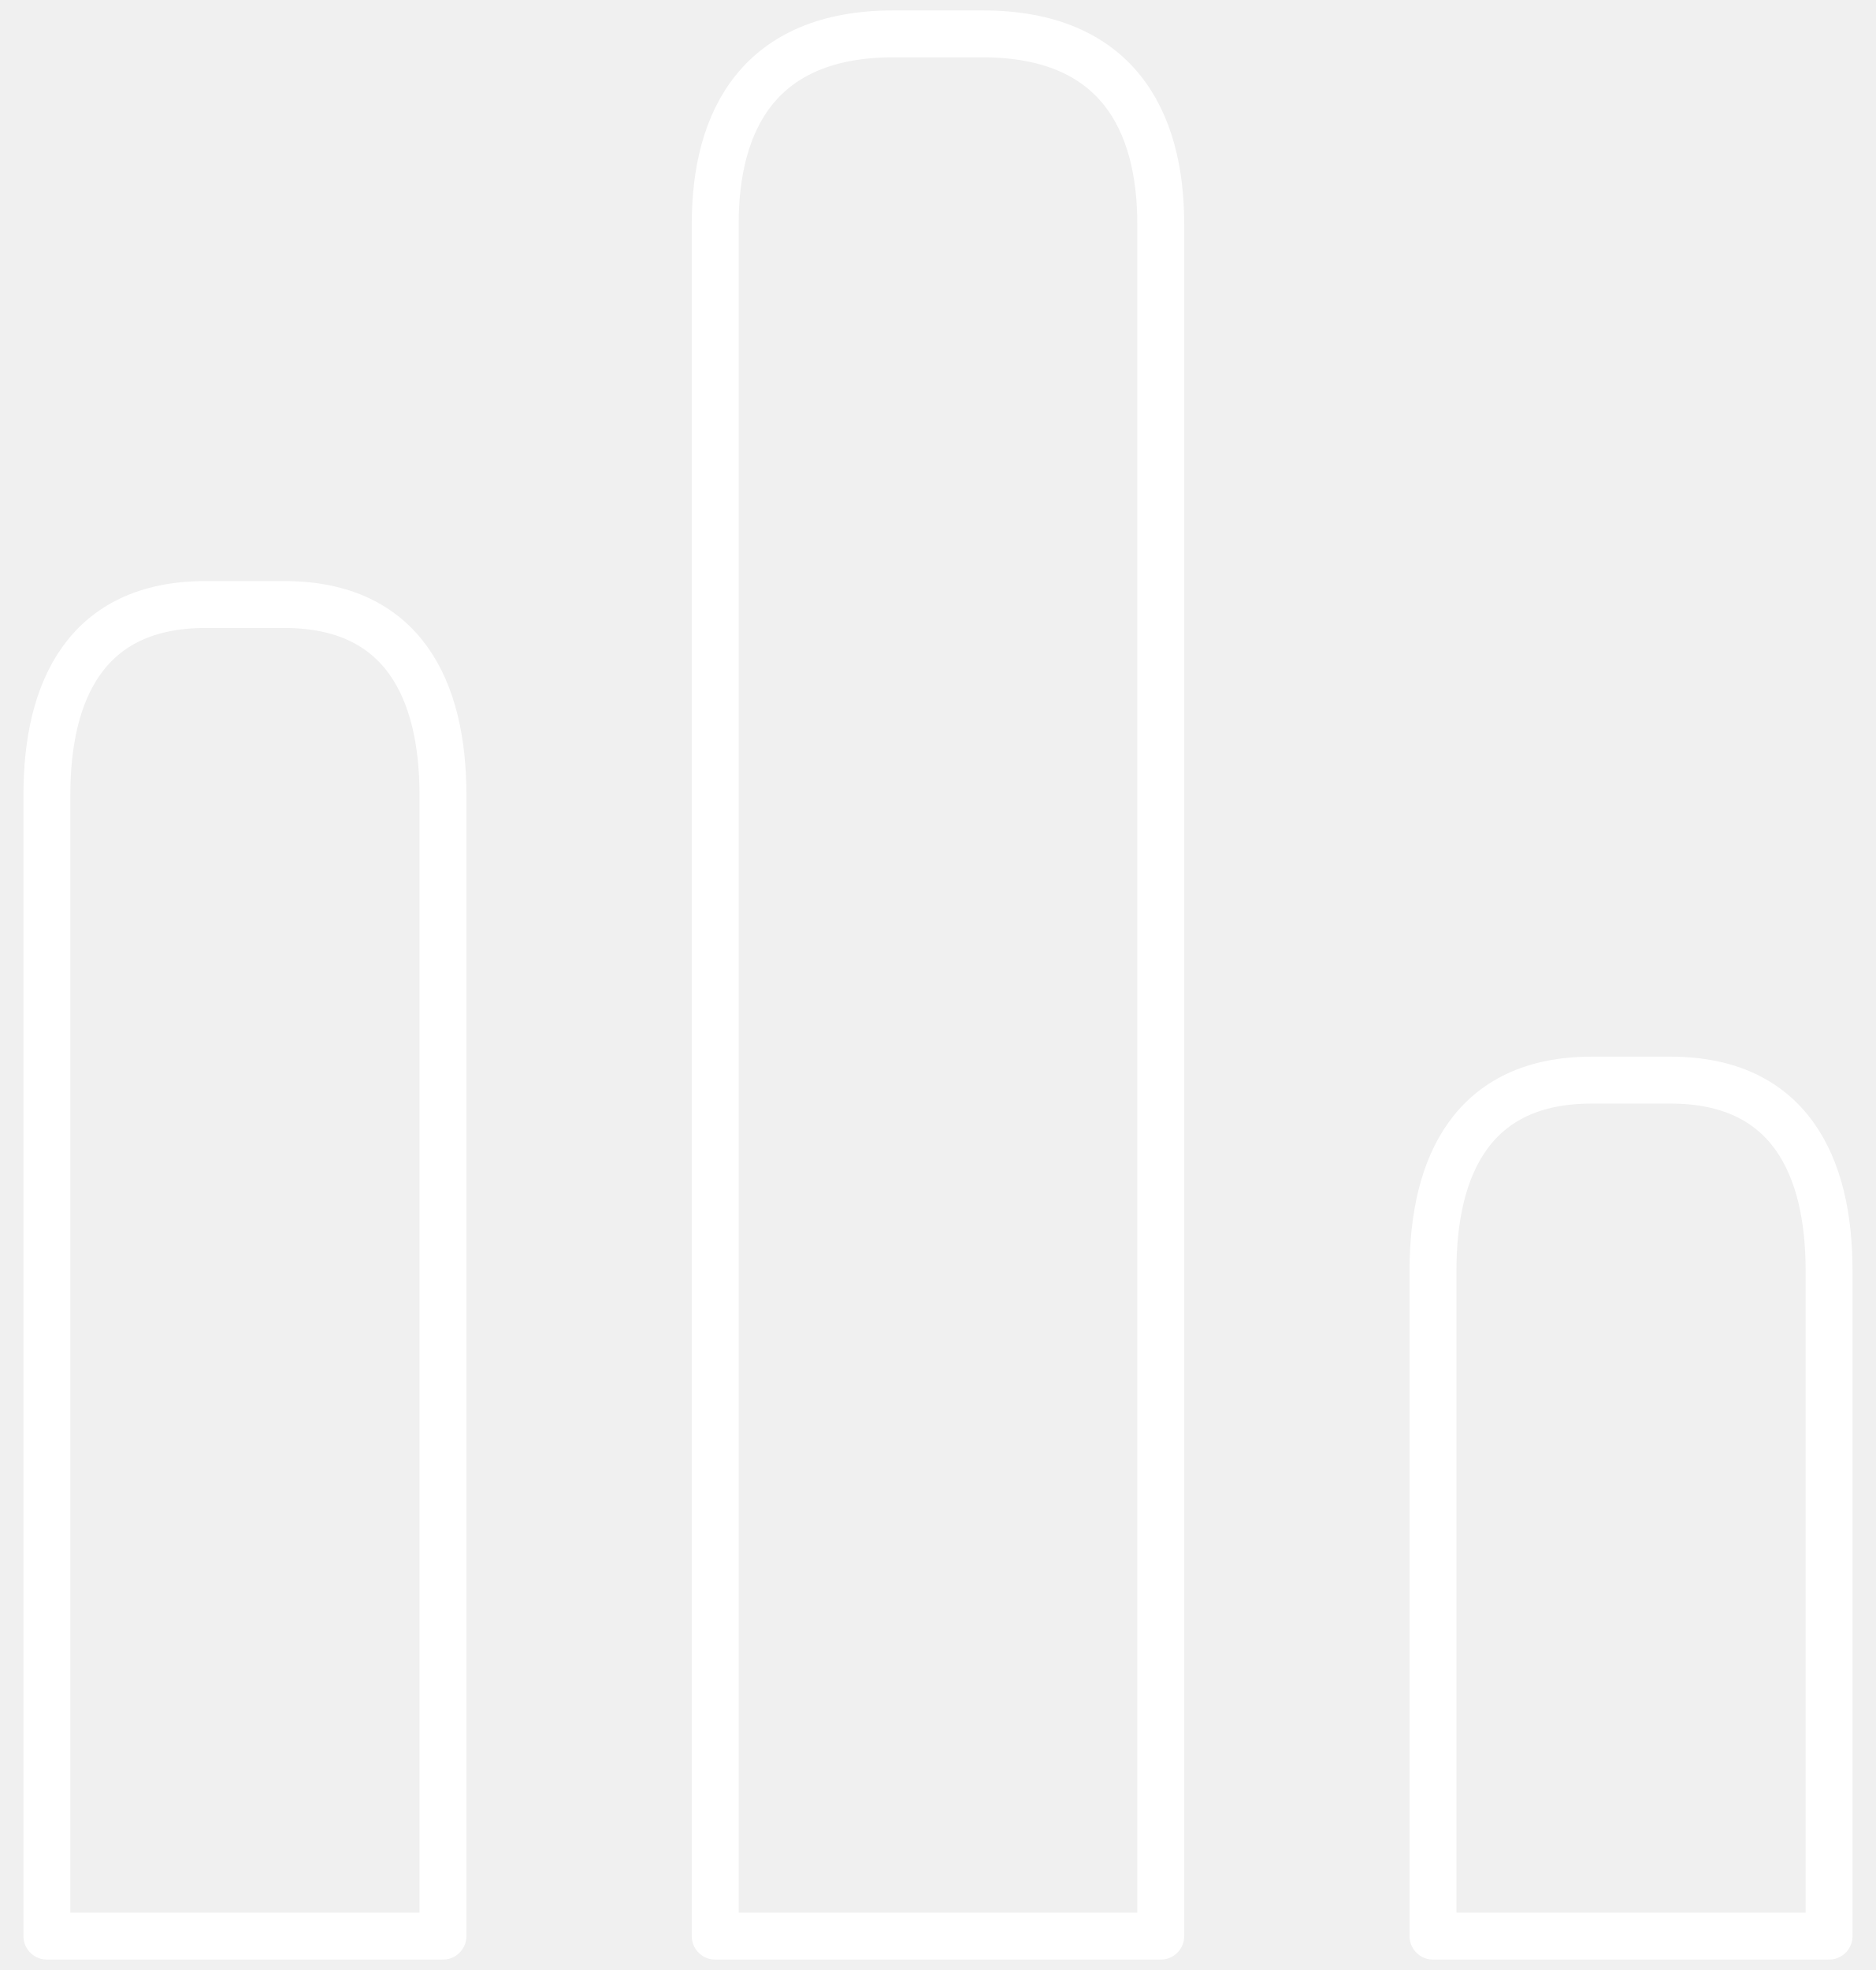
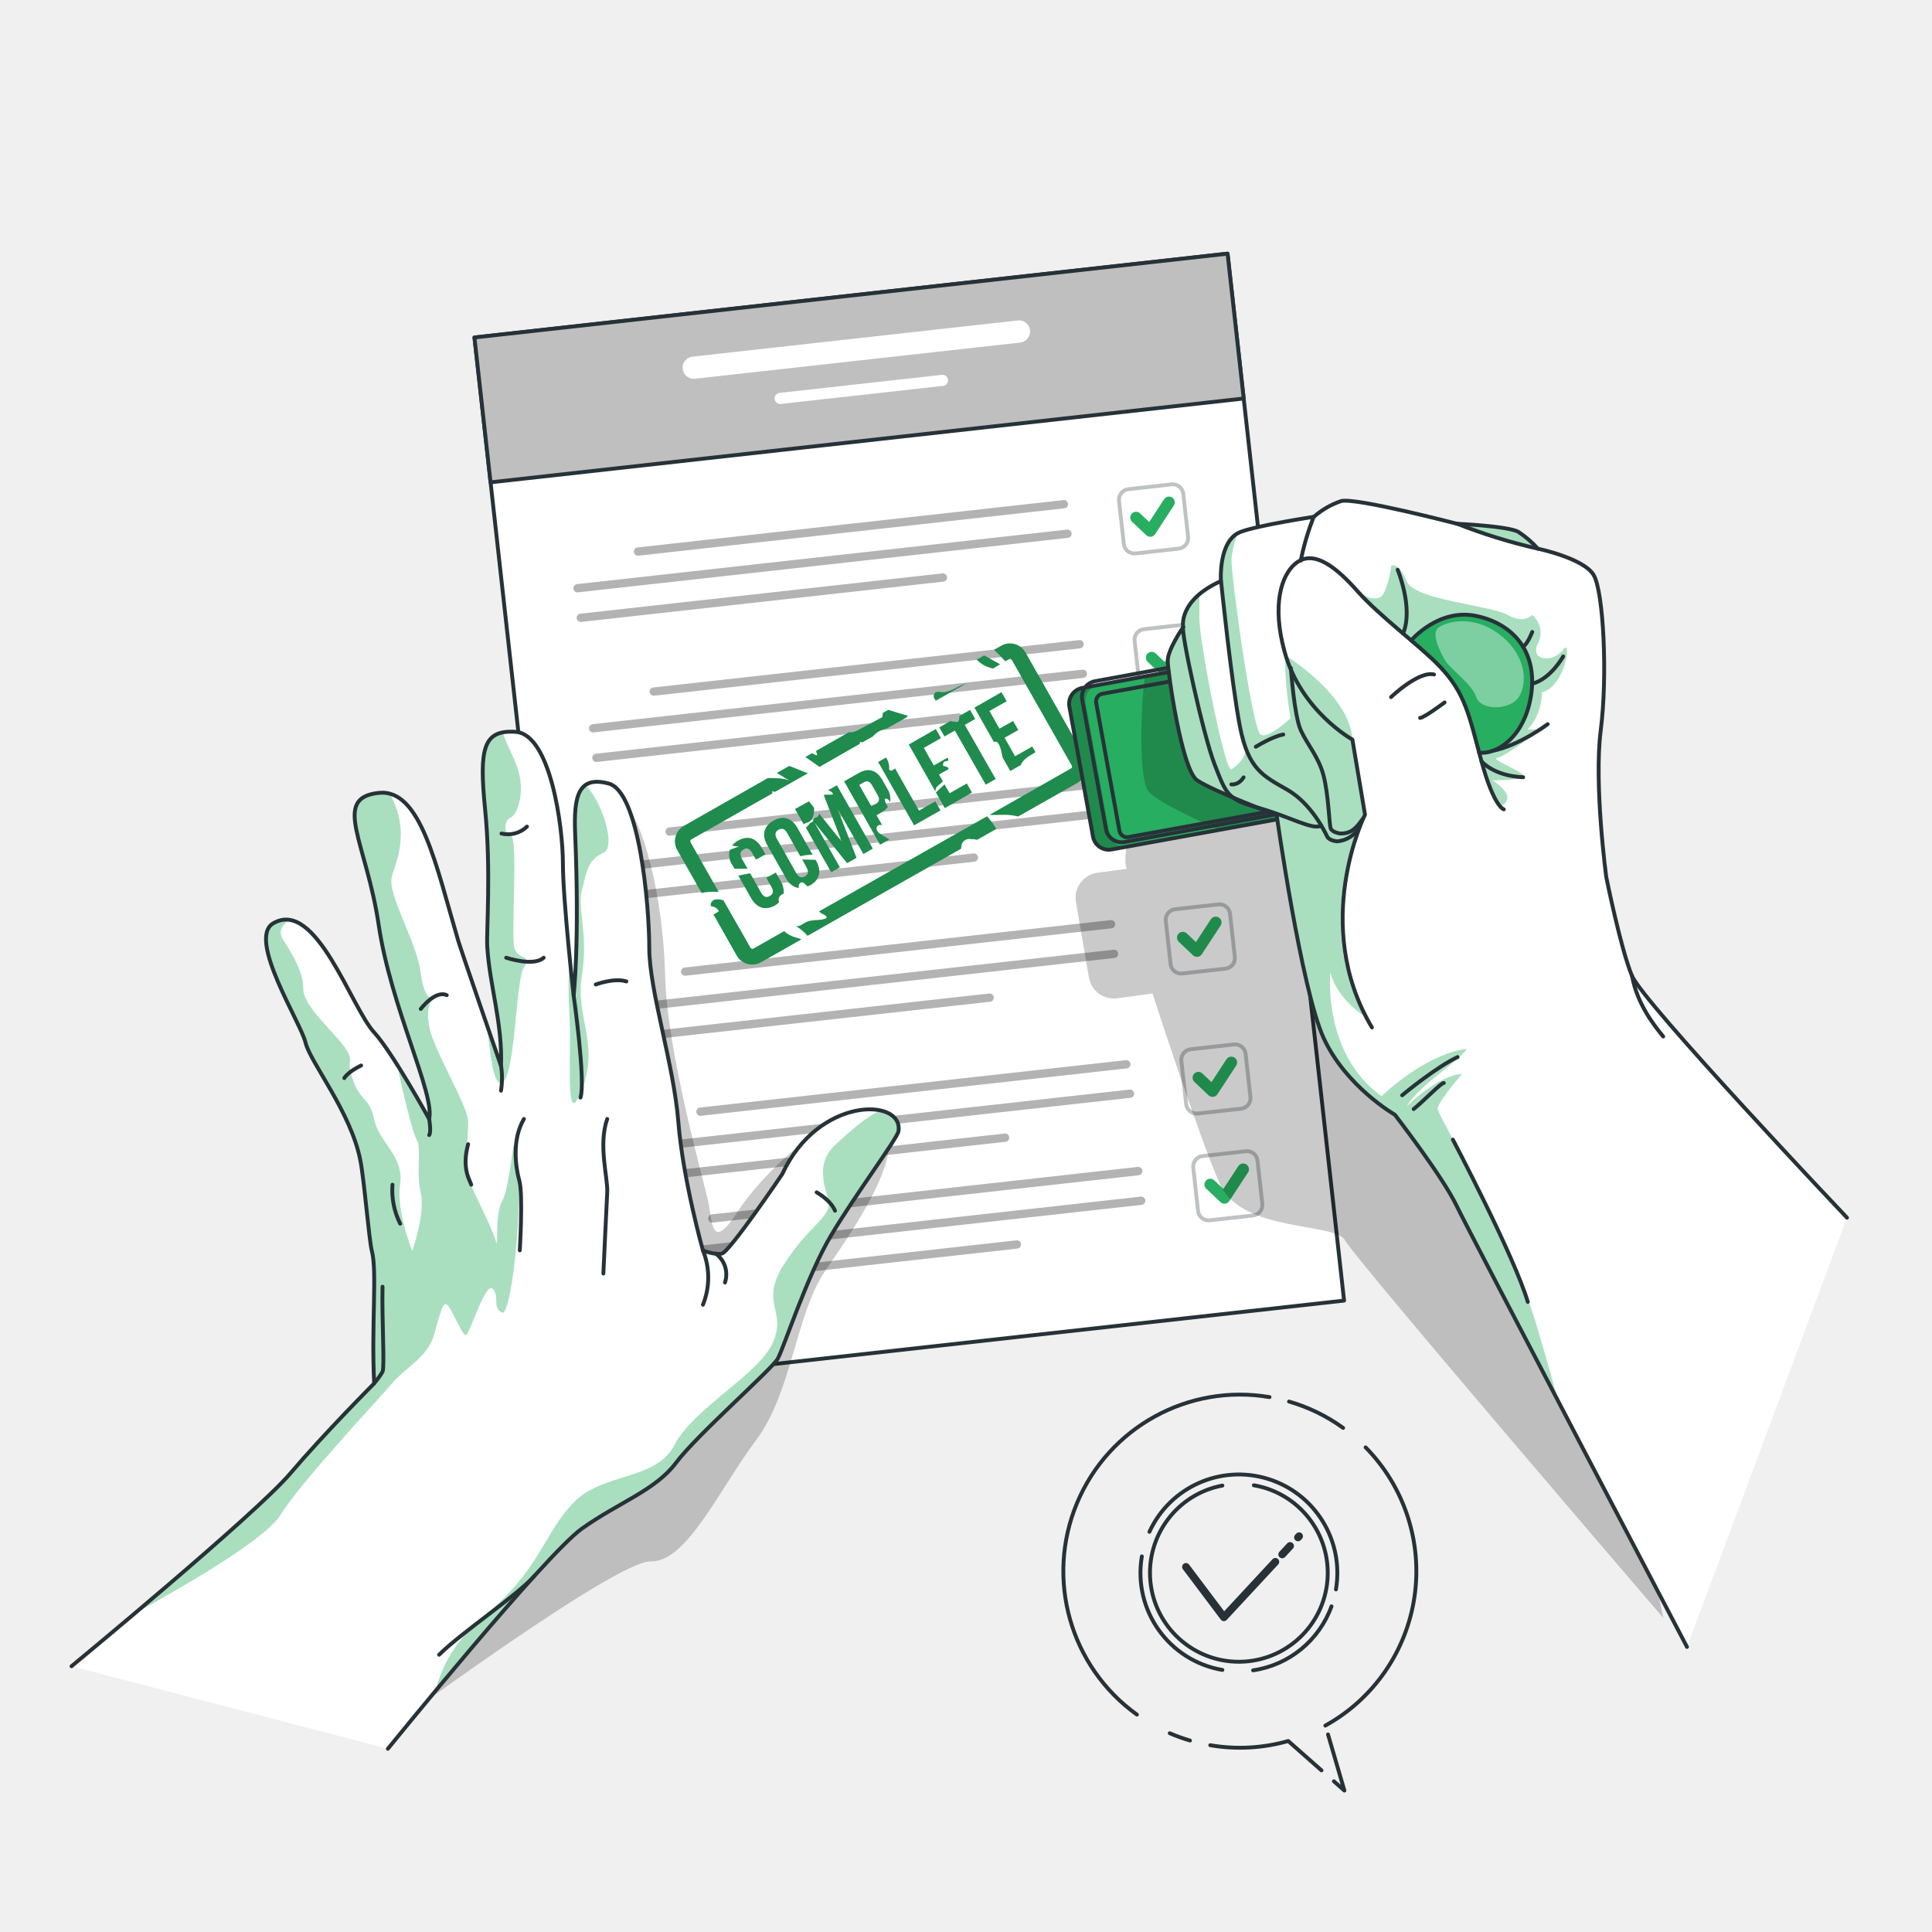
- <svg xmlns="http://www.w3.org/2000/svg" width="60" height="63" viewBox="0 0 60 63" fill="none">
-   <path d="M22.875 7.167V61.917H37.125V7.167C37.125 3.821 35.7 1.083 31.425 1.083H28.575C24.3 1.083 22.875 3.821 22.875 7.167ZM1.5 25.417V61.917H14.167V25.417C14.167 22.071 12.9 19.333 9.1 19.333H6.567C2.767 19.333 1.5 22.071 1.5 25.417ZM45.833 40.625V61.917H58.5V40.625C58.5 37.279 57.233 34.542 53.433 34.542H50.9C47.1 34.542 45.833 37.279 45.833 40.625Z" stroke="white" stroke-width="1.5" stroke-linecap="round" stroke-linejoin="round" />
+ <svg xmlns="http://www.w3.org/2000/svg" viewBox="0 0 500 500">
+   <defs>
+     <clipPath id="freepik--clip-path--inject-196">
+       <path d="M352.14,208.12l-15.31,2.78-21.28,3.87-27.87,5.07a4.13,4.13,0,0,1-4.81-3.33l-6.12-33.65a4.15,4.15,0,0,1,3.33-4.81l16.21-3,23.58-4.28,24.67-4.49a4.13,4.13,0,0,1,4.81,3.33l6.12,33.65A4.13,4.13,0,0,1,352.14,208.12Z" style="fill:#27AE60;stroke:#263238;stroke-linecap:round;stroke-linejoin:round" />
+     </clipPath>
+   </defs>
+   <g id="freepik--Document--inject-196">
+     <rect x="137.25" y="75.67" width="196.11" height="272.62" transform="translate(-21.99 27.31) rotate(-6.35)" style="fill:#fff;stroke:#263238;stroke-linecap:round;stroke-linejoin:round" />
+     <rect x="124.27" y="76.39" width="196.11" height="37.72" transform="translate(-9.17 25.16) rotate(-6.35)" style="fill:#bfbfbf;stroke:#263238;stroke-linecap:round;stroke-linejoin:round" />
+     <path d="M263.54,82.92,179.4,92.28A2.88,2.88,0,1,0,180,98l84.14-9.36a2.88,2.88,0,0,0-.64-5.72Z" style="fill:#fff" />
+     <path d="M243.81,97l-42.06,4.68a1.42,1.42,0,0,0-1.27,1.58,1.44,1.44,0,0,0,1.58,1.28l42.07-4.68a1.44,1.44,0,0,0-.32-2.86Z" style="fill:#fff" />
+     <path d="M275.25,129.42,165,141.68a1.07,1.07,0,0,0,.24,2.13l110.22-12.26a1.07,1.07,0,0,0-.24-2.13Z" style="opacity:0.3" />
+     <path d="M276.1,137.07l-126.76,14.1a1.07,1.07,0,1,0,.24,2.13l126.76-14.1a1.07,1.07,0,0,0,1-1.18A1.08,1.08,0,0,0,276.1,137.07Z" style="opacity:0.3" />
+     <path d="M243.87,148.4l-93.68,10.42a1.07,1.07,0,1,0,.24,2.13l93.67-10.42a1.07,1.07,0,0,0,1-1.18A1.08,1.08,0,0,0,243.87,148.4Z" style="opacity:0.3" />
+     <rect x="290.17" y="125.94" width="16.73" height="16.73" rx="2.74" transform="translate(-13.02 33.83) rotate(-6.35)" style="fill:none;stroke:#263238;stroke-linecap:round;stroke-linejoin:round;opacity:0.3" />
+     <polyline points="294.01 133.95 297.69 137.42 302.53 130.01" style="fill:none;stroke:#27AE60;stroke-linecap:round;stroke-linejoin:round;stroke-width:3px" />
+     <path d="M279.28,165.66,169.06,177.92a1.07,1.07,0,0,0,.24,2.13l110.22-12.26a1.07,1.07,0,1,0-.24-2.13Z" style="opacity:0.3" />
+     <path d="M280.13,173.31l-126.76,14.1a1.07,1.07,0,1,0,.24,2.13l126.76-14.1a1.07,1.07,0,1,0-.24-2.13Z" style="opacity:0.3" />
+     <path d="M247.9,184.64l-93.68,10.42a1.07,1.07,0,0,0,.24,2.13l93.67-10.42a1.07,1.07,0,0,0,1-1.18A1.08,1.08,0,0,0,247.9,184.64Z" style="opacity:0.3" />
+     <rect x="294.2" y="162.18" width="16.73" height="16.73" rx="2.74" transform="translate(-17 34.49) rotate(-6.35)" style="fill:none;stroke:#263238;stroke-linecap:round;stroke-linejoin:round;opacity:0.3" />
+     <polyline points="298.05 170.19 301.72 173.66 306.56 166.25" style="fill:none;stroke:#27AE60;stroke-linecap:round;stroke-linejoin:round;stroke-width:3px" />
+     <path d="M283.31,201.9,173.09,214.16a1.07,1.07,0,0,0,.24,2.12L283.55,204a1.07,1.07,0,1,0-.24-2.13Z" style="opacity:0.3" />
+     <path d="M284.17,209.55,157.4,223.65a1.05,1.05,0,0,0-.94,1.18,1.07,1.07,0,0,0,1.18.95l126.76-14.1a1.08,1.08,0,0,0,1-1.19A1.07,1.07,0,0,0,284.17,209.55Z" style="opacity:0.3" />
+     <path d="M251.93,220.88,158.25,231.3a1.07,1.07,0,0,0,.24,2.13L252.16,223a1.07,1.07,0,0,0-.23-2.13Z" style="opacity:0.3" />
+     <rect x="298.23" y="198.41" width="16.73" height="16.73" rx="2.74" transform="translate(-20.98 35.16) rotate(-6.35)" style="fill:none;stroke:#263238;stroke-linecap:round;stroke-linejoin:round;opacity:0.3" />
+     <polyline points="302.08 206.43 305.75 209.9 310.6 202.48" style="fill:none;stroke:#27AE60;stroke-linecap:round;stroke-linejoin:round;stroke-width:3px" />
+     <path d="M287.34,238.14,177.12,250.4a1.07,1.07,0,0,0,.24,2.12l110.22-12.26a1.07,1.07,0,1,0-.24-2.12Z" style="opacity:0.3" />
+     <path d="M288.2,245.79l-126.77,14.1a1.05,1.05,0,0,0-.94,1.18,1.07,1.07,0,0,0,1.18.95l126.76-14.1a1.08,1.08,0,0,0,.95-1.19A1.07,1.07,0,0,0,288.2,245.79Z" style="opacity:0.3" />
+     <path d="M256,257.12l-93.68,10.42a1.05,1.05,0,0,0-.94,1.18,1.07,1.07,0,0,0,1.18.95l93.67-10.42a1.07,1.07,0,0,0,.95-1.18A1.06,1.06,0,0,0,256,257.12Z" style="opacity:0.3" />
+     <rect x="302.26" y="234.65" width="16.73" height="16.73" rx="2.74" transform="translate(-24.96 35.83) rotate(-6.35)" style="fill:none;stroke:#263238;stroke-linecap:round;stroke-linejoin:round;opacity:0.3" />
+     <polyline points="306.11 242.66 309.78 246.13 314.63 238.72" style="fill:none;stroke:#27AE60;stroke-linecap:round;stroke-linejoin:round;stroke-width:3px" />
+     <path d="M291.38,274.37,181.16,286.63a1.07,1.07,0,1,0,.23,2.13L291.61,276.5a1.07,1.07,0,0,0,.95-1.18A1.08,1.08,0,0,0,291.38,274.37Z" style="opacity:0.3" />
+     <path d="M292.23,282l-126.77,14.1a1.07,1.07,0,1,0,.24,2.12l126.76-14.1a1.07,1.07,0,1,0-.23-2.12Z" style="opacity:0.3" />
+     <path d="M260,293.36l-93.68,10.42a1.07,1.07,0,0,0,.24,2.13l93.68-10.42a1.08,1.08,0,0,0,.94-1.19A1.06,1.06,0,0,0,260,293.36Z" style="opacity:0.3" />
+     <rect x="306.29" y="270.89" width="16.73" height="16.73" rx="2.74" transform="translate(-28.94 36.5) rotate(-6.35)" style="fill:none;stroke:#263238;stroke-linecap:round;stroke-linejoin:round;opacity:0.3" />
+     <polyline points="310.14 278.9 313.81 282.37 318.66 274.96" style="fill:none;stroke:#27AE60;stroke-linecap:round;stroke-linejoin:round;stroke-width:3px" />
+     <path d="M294.45,302,184.23,314.28a1.07,1.07,0,0,0,.24,2.13l110.22-12.26a1.05,1.05,0,0,0,.94-1.18A1.07,1.07,0,0,0,294.45,302Z" style="opacity:0.3" />
+     <path d="M295.3,309.68l-126.76,14.1a1.07,1.07,0,1,0,.23,2.12l126.77-14.1a1.07,1.07,0,0,0-.24-2.12Z" style="opacity:0.3" />
+     <path d="M263.06,321l-93.67,10.42a1.07,1.07,0,0,0-.95,1.18,1.08,1.08,0,0,0,1.19.95l93.67-10.42a1.07,1.07,0,1,0-.24-2.13Z" style="opacity:0.3" />
+     <rect x="309.37" y="298.54" width="16.73" height="16.73" rx="2.74" transform="translate(-31.98 37) rotate(-6.35)" style="fill:none;stroke:#263238;stroke-linecap:round;stroke-linejoin:round;opacity:0.3" />
+     <polyline points="313.21 306.55 316.88 310.02 321.73 302.61" style="fill:none;stroke:#27AE60;stroke-linecap:round;stroke-linejoin:round;stroke-width:3px" />
+   </g>
+   <g id="freepik--Stamp--inject-196">
+     <path d="M225.72,203.23c-.66-1.17-1.32-1.29-2.14-.83l-1.22.69,3.15,5.55,1.22-.69c.82-.46,1.05-1.09.39-2.26Z" style="fill:none" />
+     <path d="M202.81,231.27A5.25,5.25,0,0,0,202,228l-1.23-2.18-2.44,1.38,1.33,2.34c.66,1.17.39,1.89-.43,2.35s-1.58.34-2.24-.83L194.14,226l-3.06.6,3.26,5.75c1.49,2.63,3.65,3.38,6.18,2a5.74,5.74,0,0,0,1.11-.83,1.57,1.57,0,0,1,.53-1.9A2.26,2.26,0,0,1,202.81,231.27Z" style="fill:#27AE60" />
+     <path d="M189.51,223.83l.58,1,3.37,0-1.47-2.6c-.66-1.17-.4-1.91.42-2.37s1.59-.32,2.25.86l1,1.75,2.43-1.38-.9-1.59c-1.49-2.62-3.65-3.38-6.18-1.94a5.2,5.2,0,0,0-1.52,1.24,5.27,5.27,0,0,0,1.78.25l-2.4.9A4.76,4.76,0,0,0,189.51,223.83Z" style="fill:#27AE60" />
+     <path d="M208.2,213.17a5.86,5.86,0,0,1,1-.39c1.29-.58,1.58-2.44,1.47-3.75l-1.33-1.65-3.58,2,2.24,3.94A.81.81,0,0,1,208.2,213.17Z" style="fill:#27AE60" />
+     <path d="M223.45,221l2.43-1.38-9.29-16.38-2.31,1.3c.74.18,1.27.53,1.29,1.07-.72.1-1.6,0-2.38.14l4.68,12.13,0,0-5.92-7.38a1,1,0,0,1-.36.87c-.27.19-.66.19-.87.44s-.18.55-.36.77-.46.28-.68.44-.46.57-.71.84a1,1,0,0,1-.44.27l6.58,11.6,2.24-1.28-6.57-11.58,0,0,8.44,10.52,2.44-1.38-4.93-12.73,0,0Z" style="fill:#27AE60" />
+     <path d="M229.6,206.74a1.48,1.48,0,0,1,.75.88,4.93,4.93,0,0,0-.75-3.55l-1.21-2.14c-1.49-2.62-3.56-3.33-6.14-1.87l-3.79,2.15,9.3,16.39,2.41-1.37c-.78-.49-1.65-.91-2.39-1.44a2.44,2.44,0,0,1-.83-.89,1.06,1.06,0,0,1,.12-1.15,1.17,1.17,0,0,1,1.24-.17l-1.47-2.6,1.22-.69a5.26,5.26,0,0,0,1.71-1.48C229.26,208,228.37,206.28,229.6,206.74ZM226.73,208l-1.22.69-3.15-5.55,1.22-.69c.82-.46,1.48-.34,2.14.83l1.4,2.46C227.78,206.86,227.55,207.49,226.73,208Z" style="fill:#27AE60" />
+     <path d="M243.39,209.73l-1.32-2.34-4.24,2.4-6.2-10.93-.28.22a1.49,1.49,0,0,1-.64.35.51.51,0,0,1-.59-.32,1.08,1.08,0,0,1,0-.47,4.39,4.39,0,0,0-.84-2.59l-2,1.16,9.29,16.38Z" style="fill:#27AE60" />
+     <path d="M242.23,204c.28-.73,1.15-1,1.64-1.66a2.25,2.25,0,0,0,.12-.21l-1-1.68,2.53-1.43a1.1,1.1,0,0,0-.24-.43,4,4,0,0,0-1.15-.36.87.87,0,0,1,.67-1.25c.17,0,.37,0,.5-.08a.56.56,0,0,0,.13-.39l-.23-.4-3.54,2-2.58-4.56,4.44-2.53-1.33-2.34-7,4,6.88,12.13A2.73,2.73,0,0,1,242.23,204Z" style="fill:#27AE60" />
+     <path d="M251.54,205.11l-1.33-2.34-4.45,2.52L244.43,203l-1.64,1.54-.57.55,2.3,4.05Z" style="fill:#27AE60" />
+     <path d="M248.23,186.08c0,.35-.25.74-.59.77a1.81,1.81,0,0,1-.51-.08,4,4,0,0,1-.92-.09.67.67,0,0,1-.18-.11l-2.94,1.67,1.33,2.35,2.69-1.53,8,14,2.57-1.46-8-14,2.7-1.53-1.33-2.34-2.76,1.56C248.24,185.55,248.26,185.82,248.23,186.08Z" style="fill:#27AE60" />
+     <path d="M259.46,196l2,3.53,2.7-1.53a3,3,0,0,1,.24-.51,6.37,6.37,0,0,1,2.33-2.06l1.24-.77-.82-1.46-4.45,2.53-2.72-4.8,3.54-2-1.33-2.34-3.54,2L256.07,184l4.45-2.52-1.33-2.34-7,4,5.05,8.91C258.46,191.4,259.07,193.74,259.46,196Z" style="fill:#27AE60" />
+     <path d="M207.67,228.36c.42.07.67.49,1,.77a1.36,1.36,0,0,0,.41.26,5.53,5.53,0,0,0,.56-.26c2.52-1.43,3.05-3.71,1.57-6.34l-.15-.26-3.46-.09,1.13,2c.66,1.17.4,1.91-.42,2.37s-1.59.31-2.25-.86l-5-8.85c-.67-1.17-.4-1.9.42-2.37s1.58-.31,2.25.86l3.39,6a13.65,13.65,0,0,1,3.18-.4l-3.91-6.89c-1.48-2.62-3.71-3.33-6.24-1.9s-3.06,3.72-1.57,6.34l4.83,8.52a4.59,4.59,0,0,0,3.28,2.57,1,1,0,0,1,0-.18C206.57,229,207.05,228.24,207.67,228.36Z" style="fill:#27AE60" />
+     <path d="M242.2,181.33l7.85-4.45c-2.25.62-4.23,2.5-6.55,2.24a2.52,2.52,0,0,0-1.28,0,1.24,1.24,0,0,0-.42,1.63A2.2,2.2,0,0,0,242.2,181.33Z" style="fill:#27AE60" />
+     <path d="M222.51,192.5a.87.87,0,0,1,.1-.5,1.8,1.8,0,0,0,.6.1l2.71-1.53a7.49,7.49,0,0,1,1.44-1.26,7.59,7.59,0,0,1,1.62-.64l.6-.18,5-2.82a.93.93,0,0,1,.21-.27,1,1,0,0,1,.25-.12l-5.16-1.56-1.39.78-.15,1.1-5.95,3.18a5.28,5.28,0,0,1-1.93.73,3.31,3.31,0,0,1-.77,0l-8.48,4.81a5.24,5.24,0,0,0,.34,1.17,3.69,3.69,0,0,1-1.39-.57l-1.74,1c1.24.82,2.46,1.66,3.65,2.55Z" style="fill:#27AE60" />
+     <path d="M258.81,171.92l-4.1-2.3-1.94,1.1A8,8,0,0,0,257,173Z" style="fill:#27AE60" />
+     <path d="M280.86,196.13l-15.48-27.29a4.6,4.6,0,0,0-6.25-1.73l-1.86,1.06.71.69c.74.74,1.5,1.49,2.19,2.28l.94-.53a.57.57,0,0,1,.77.21l15.49,27.3a.57.57,0,0,1-.22.77l-21.07,12c1.82.11,3.66-.15,5.48.06a19,19,0,0,1,1.95.35l15.62-8.86A4.6,4.6,0,0,0,280.86,196.13Z" style="fill:#27AE60" />
+     <path d="M186,230.86,178.72,218a.57.57,0,0,1,.21-.78l21-11.92c-.07-.16-.16-.32-.22-.48a2.87,2.87,0,0,1,.88.1l8.49-4.81c-.28-.09-.55-.2-.82-.3l-4-1.59-3.2,1.82,3.48,2.13c-1.21-.74-3.68-.84-5.81-.81L177,213.73a4.59,4.59,0,0,0-1.73,6.25l6.32,11.14c.29-.08.59-.15.88-.2a13,13,0,0,1,2.42-.12A9.08,9.08,0,0,1,186,230.86Z" style="fill:#27AE60" />
+     <path d="M211.94,235.88a4.47,4.47,0,0,0,1.2.77c.45.2,1.05.68.7,1-1.62.74-3.62.19-5.21,1-.87.42-1.71,1.25-2.64,1a12.71,12.71,0,0,1,3,2.53l39.71-22.52c0-.16.05-.32.08-.49a2.07,2.07,0,0,1,2.58-2,5.21,5.21,0,0,1,1.53.16l4.95-2.81a18.63,18.63,0,0,0-2.4-3.26Z" style="fill:#27AE60" />
+     <path d="M205.51,242.49a7.22,7.22,0,0,1-2.59-1.49L195,245.5a.56.56,0,0,1-.77-.21l-7-12.27a4.85,4.85,0,0,0-2.09-.24c-.81.16-1.52,1.1-1.08,1.79a2.33,2.33,0,0,1,2,1.24,6.38,6.38,0,0,1-1.41.85l6,10.61A4.6,4.6,0,0,0,197,249l10.38-5.89-.12-.07A17,17,0,0,0,205.51,242.49Z" style="fill:#27AE60" />
+     <g style="opacity:0.2">
+       <path d="M202.81,231.27A5.25,5.25,0,0,0,202,228l-1.23-2.18-2.44,1.38,1.33,2.34c.66,1.17.39,1.89-.43,2.35s-1.58.34-2.24-.83L194.14,226l-3.06.6,3.26,5.75c1.49,2.63,3.65,3.38,6.18,2a5.74,5.74,0,0,0,1.11-.83,1.57,1.57,0,0,1,.53-1.9A2.26,2.26,0,0,1,202.81,231.27Z" />
+       <path d="M189.51,223.83l.58,1,3.37,0-1.47-2.6c-.66-1.17-.4-1.91.42-2.37s1.59-.32,2.25.86l1,1.75,2.43-1.38-.9-1.59c-1.49-2.62-3.65-3.38-6.18-1.94a5.2,5.2,0,0,0-1.52,1.24,5.27,5.27,0,0,0,1.78.25l-2.4.9A4.76,4.76,0,0,0,189.51,223.83Z" />
+       <path d="M208.2,213.17a5.86,5.86,0,0,1,1-.39c1.29-.58,1.58-2.44,1.47-3.75l-1.33-1.65-3.58,2,2.24,3.94A.81.81,0,0,1,208.2,213.17Z" />
+       <path d="M223.45,221l2.43-1.38-9.29-16.38-2.31,1.3c.74.18,1.27.53,1.29,1.07-.72.1-1.6,0-2.38.14l4.68,12.13,0,0-5.92-7.38a1,1,0,0,1-.36.87c-.27.19-.66.19-.87.44s-.18.55-.36.77-.46.28-.68.44-.46.57-.71.84a1,1,0,0,1-.44.27l6.58,11.6,2.24-1.28-6.57-11.58,0,0,8.44,10.52,2.44-1.38-4.93-12.73,0,0Z" />
+       <path d="M229.6,206.74a1.48,1.48,0,0,1,.75.88,4.93,4.93,0,0,0-.75-3.55l-1.21-2.14c-1.49-2.62-3.56-3.33-6.14-1.87l-3.79,2.15,9.3,16.39,2.41-1.37c-.78-.49-1.65-.91-2.39-1.44a2.44,2.44,0,0,1-.83-.89,1.06,1.06,0,0,1,.12-1.15,1.17,1.17,0,0,1,1.24-.17l-1.47-2.6,1.22-.69a5.26,5.26,0,0,0,1.71-1.48C229.26,208,228.37,206.28,229.6,206.74ZM226.73,208l-1.22.69-3.15-5.55,1.22-.69c.82-.46,1.48-.34,2.14.83l1.4,2.46C227.78,206.86,227.55,207.49,226.73,208Z" />
+       <path d="M243.39,209.73l-1.32-2.34-4.24,2.4-6.2-10.93-.28.22a1.49,1.49,0,0,1-.64.35.51.51,0,0,1-.59-.32,1.08,1.08,0,0,1,0-.47,4.39,4.39,0,0,0-.84-2.59l-2,1.16,9.29,16.38Z" />
+       <path d="M242.23,204c.28-.73,1.15-1,1.64-1.66a2.25,2.25,0,0,0,.12-.21l-1-1.68,2.53-1.43a1.1,1.1,0,0,0-.24-.43,4,4,0,0,0-1.15-.36.87.87,0,0,1,.67-1.25c.17,0,.37,0,.5-.08a.56.56,0,0,0,.13-.39l-.23-.4-3.54,2-2.58-4.56,4.44-2.53-1.33-2.34-7,4,6.88,12.13A2.73,2.73,0,0,1,242.23,204Z" />
+       <path d="M251.54,205.11l-1.33-2.34-4.45,2.52L244.43,203l-1.64,1.54-.57.55,2.3,4.05Z" />
+       <path d="M248.23,186.08c0,.35-.25.74-.59.77a1.81,1.81,0,0,1-.51-.08,4,4,0,0,1-.92-.09.67.67,0,0,1-.18-.11l-2.94,1.67,1.33,2.35,2.69-1.53,8,14,2.57-1.46-8-14,2.7-1.53-1.33-2.34-2.76,1.56C248.24,185.55,248.26,185.82,248.23,186.08Z" />
+       <path d="M259.46,196l2,3.53,2.7-1.53a3,3,0,0,1,.24-.51,6.37,6.37,0,0,1,2.33-2.06l1.24-.77-.82-1.46-4.45,2.53-2.72-4.8,3.54-2-1.33-2.34-3.54,2L256.07,184l4.45-2.52-1.33-2.34-7,4,5.05,8.91C258.46,191.4,259.07,193.74,259.46,196Z" />
+       <path d="M207.67,228.36c.42.07.67.49,1,.77a1.36,1.36,0,0,0,.41.26,5.53,5.53,0,0,0,.56-.26c2.52-1.43,3.05-3.71,1.57-6.34l-.15-.26-3.46-.09,1.13,2c.66,1.17.4,1.91-.42,2.37s-1.59.31-2.25-.86l-5-8.85c-.67-1.17-.4-1.9.42-2.37s1.58-.31,2.25.86l3.39,6a13.65,13.65,0,0,1,3.18-.4l-3.91-6.89c-1.48-2.62-3.71-3.33-6.24-1.9s-3.06,3.72-1.57,6.34l4.83,8.52a4.59,4.59,0,0,0,3.28,2.57,1,1,0,0,1,0-.18C206.57,229,207.05,228.24,207.67,228.36Z" />
+       <path d="M242.2,181.33l7.85-4.45c-2.25.62-4.23,2.5-6.55,2.24a2.52,2.52,0,0,0-1.28,0,1.24,1.24,0,0,0-.42,1.63A2.2,2.2,0,0,0,242.2,181.33Z" />
+       <path d="M222.51,192.5a.87.87,0,0,1,.1-.5,1.8,1.8,0,0,0,.6.1l2.71-1.53a7.49,7.49,0,0,1,1.44-1.26,7.59,7.59,0,0,1,1.62-.64l.6-.18,5-2.82a.93.93,0,0,1,.21-.27,1,1,0,0,1,.25-.12l-5.16-1.56-1.39.78-.15,1.1-5.95,3.18a5.28,5.28,0,0,1-1.93.73,3.31,3.31,0,0,1-.77,0l-8.48,4.81a5.24,5.24,0,0,0,.34,1.17,3.69,3.69,0,0,1-1.39-.57l-1.74,1c1.24.82,2.46,1.66,3.65,2.55Z" />
+       <path d="M258.81,171.92l-4.1-2.3-1.94,1.1A8,8,0,0,0,257,173Z" />
+       <path d="M280.86,196.13l-15.48-27.29a4.6,4.6,0,0,0-6.25-1.73l-1.86,1.06.71.69c.74.74,1.5,1.49,2.19,2.28l.94-.53a.57.57,0,0,1,.77.21l15.49,27.3a.57.57,0,0,1-.22.77l-21.07,12c1.82.11,3.66-.15,5.48.06a19,19,0,0,1,1.95.35l15.62-8.86A4.6,4.6,0,0,0,280.86,196.13Z" />
+       <path d="M186,230.86,178.72,218a.57.57,0,0,1,.21-.78l21-11.92c-.07-.16-.16-.32-.22-.48a2.87,2.87,0,0,1,.88.1l8.49-4.81c-.28-.09-.55-.2-.82-.3l-4-1.59-3.2,1.82,3.48,2.13c-1.21-.74-3.68-.84-5.81-.81L177,213.73a4.59,4.59,0,0,0-1.73,6.25l6.32,11.14c.29-.08.59-.15.88-.2a13,13,0,0,1,2.42-.12A9.08,9.08,0,0,1,186,230.86Z" />
+       <path d="M211.94,235.88a4.47,4.47,0,0,0,1.2.77c.45.2,1.05.68.7,1-1.62.74-3.62.19-5.21,1-.87.42-1.71,1.25-2.64,1a12.71,12.71,0,0,1,3,2.53l39.71-22.52c0-.16.05-.32.08-.49a2.07,2.07,0,0,1,2.58-2,5.21,5.21,0,0,1,1.53.16l4.95-2.81a18.63,18.63,0,0,0-2.4-3.26Z" />
+       <path d="M205.51,242.49a7.22,7.22,0,0,1-2.59-1.49L195,245.5a.56.56,0,0,1-.77-.21l-7-12.27a4.85,4.85,0,0,0-2.09-.24c-.81.16-1.52,1.1-1.08,1.79a2.33,2.33,0,0,1,2,1.24,6.38,6.38,0,0,1-1.41.85l6,10.61A4.6,4.6,0,0,0,197,249l10.38-5.89-.12-.07A17,17,0,0,0,205.51,242.49Z" />
+     </g>
+   </g>
+   <g id="freepik--left-hand--inject-196">
+     <path d="M160.48,206.78c6.1,4.48,11.2,26,11.66,45.73s10,53,11.14,58.45.72,13.31,7.8,2.37,27.79-29.93,36.42-23.62-5.9,27.52-13.77,38.94-8.67,31.53-18.1,44.12-17.95,31.6-27.19,31.31S98,449.19,98,449.19l1.2-62.14,55-90Z" style="fill-opacity:0.7;opacity:0.3" />
+     <path d="M232.52,292.76c-.31,1.95-11.08,16.22-17.41,26.9s-12.26,29.27-13.85,32-21,19.78-26.32,26.91-14.82,10.28-24.31,17c-6.1,4.32-25.11,26.61-37.92,42-7.12,8.55-12.33,15-12.33,15L18.49,431.22s6.78-5.59,15.7-13.13l.06,0,.09-.07C49,405.57,69.43,388,75.07,381.37,84.16,370.69,96.82,358,96.82,358c-.77-14.83.8-28.88-.59-34.22-.72-2.79-2-18.66-3-23.54-2.43-12.47-13-25.39-14.19-30.48S63.9,243,70.71,239a6.27,6.27,0,0,1,4.16-.91c9.2,1.27,16.78,23.49,22,29.15a67.66,67.66,0,0,1,6.06,8.52c4.12,6.53,8.16,13.87,8.16,13.87,1.58-6.33-9.89-28.88-13.06-50.24s-12.26-32.83,0-34.15a7.65,7.65,0,0,1,3,.26c8.63,2.52,12.37,20.45,17.53,37.85.48,1.6,4.41,13.09,7.47,21.95v0c2,5.8,3.6,10.47,3.6,10.47.39-10.88-3-21-3.56-30.86-.24-3.95,1-19.78-.56-35.6-1.34-13.35-.73-18.76,4.49-19.81a13,13,0,0,1,3.39-.16c9.05.57,12.26,24.62,12.26,34,0,5.45.93,16.09,1.71,24.07.57,5.77,1.06,10.15,1.06,10.15s1.58-13.25.4-41.83c-.27-6.26.14-10.74,2.6-12.55,1.35-1,3.3-1.17,6.1-.41,7.91,2.14,10.48,31.45,10.48,42.53s6.33,30.06,7.52,45,6.37,33.3,6.37,33.3,2.93,1.19,4.9.8,15.63-20.57,15.63-20.57c6.36-13.81,18.74-18,25.48-16.45C231,288.09,233,290,232.52,292.76Z" style="fill:#fff" />
+     <path d="M232.52,292.76c-.31,1.95-11.08,16.22-17.41,26.9s-12.26,29.27-13.85,32-21,19.78-26.32,26.91-14.82,10.28-24.31,17c-6.1,4.32-25.11,26.61-37.92,42,1.41-5.58,4.57-12.71,12.83-19.56,14.34-11.91,15.2-21.25,22.91-29.16s21.29-5.54,26.17-15,21.9-18.2,25.46-26.51-3.56-10.07,2.77-20.07,12.47-12.43,11.57-16.35-3.56-9.86,1.93-14.81c3.43-3.08,7.46-6.95,11.58-8.73C231,288.09,233,290,232.52,292.76Z" style="fill:#27AE60;opacity:0.4" />
+     <path d="M129.92,339.7c-2.63-1.32-.52-3.95-2.37-6.14s-6.07,11.95-7,12-3.76-7.19-4.88-7.91-1.78,2.31-3.37,7.91S104.87,354,101.48,358,77.7,383.75,72.69,391.92,36.74,416.26,34.34,418C49,405.57,69.43,388,75.07,381.37,84.16,370.69,96.82,358,96.82,358c-.77-14.83.8-28.88-.59-34.22-.72-2.79-2-18.66-3-23.54-2.43-12.47-13-25.39-14.19-30.48S63.9,243,70.71,239a6.27,6.27,0,0,1,4.16-.91c-1.55,1.1-3.06,2.68-1.65,5,2.51,4.06,5.27,8.33,5.27,12.82s7.65,10.81,10.62,15,.2,2.71,2.18,8.45,4.35,4.54,5.53,10.34,7.78,9.5,6.73,16.73,3.16,17.29,3.16,17.29,3.43-9.75,2.18-15,.2-11.87-1-13.65c-1-1.6-3.74-12.46-5-19.21,4.12,6.53,8.16,13.87,8.16,13.87,1.58-6.33-9.89-28.88-13.06-50.24s-12.26-32.83,0-34.15a7.65,7.65,0,0,1,3,.26c5.23,9.77,1.59,17,.43,21.24-1.27,4.62,6.29,16.48,7.41,24.65,1,7.63,3.06,6.84,3.33,6.7-.23.21-2.18,2.2-1,7.86,1.23,6,10,20.25,10,24.23s-.72,10.53-.72,12.47,7,14.92,7.84,18.32-.33-6.55,1.58-10,2.92-15.49,3.17-14.84C136.32,304.59,132.56,341,129.92,339.7Z" style="fill:#27AE60;opacity:0.4" />
+     <path d="M135.59,250.34c-2.24,3.39-2.18,29.85-6,29.94-1.85,0-2.75-6.65-3.5-15,2,5.8,3.6,10.47,3.6,10.47.39-10.88-3-21-3.56-30.86-.24-3.95,1-19.78-.56-35.6-1.34-13.35-.73-18.76,4.49-19.81,1.1,3.56,3.8,7.76,4.49,11.66.94,5.38-.9,9.83-2.48,10.5s-1.85,4.14.13,4.65,0,25.76.92,29S137.84,247,135.59,250.34Z" style="fill:#27AE60;opacity:0.4" />
+     <path d="M156.14,220.72c-4.11,1.81-4.33,5.05-5.56,9.7s1.76,11.44,0,22.11,4.66,17.55,0,29.49-2.47-10-3.25-20a123.49,123.49,0,0,1,.06-14.62c.57,5.77,1.06,10.15,1.06,10.15s1.58-13.25.4-41.83c-.27-6.26.14-10.74,2.6-12.55C155.67,207,159.64,219.18,156.14,220.72Z" style="fill:#27AE60;opacity:0.4" />
+     <path d="M100.38,452.58s40.75-50.24,50.25-57,19-9.89,24.31-17,24.74-24.14,26.32-26.91,7.52-21.36,13.85-32,17.1-25,17.41-26.9c1.38-8.71-20.77-9.1-30.07,11.08,0,0-13.65,20.17-15.63,20.57s-4.9-.8-4.9-.8-5.18-18.35-6.37-33.3-7.52-33.95-7.52-45-2.57-40.39-10.48-42.53-9.11,3.28-8.7,13c1.18,28.58-.4,41.83-.4,41.83s-2.77-24.83-2.77-34.22-3.21-33.44-12.26-34c-8.31-.53-9.47,4.14-7.88,20s.32,31.65.56,35.6c.59,9.89,4,20,3.56,30.86,0,0-10.29-29.79-11.08-32.44C112.85,224,108.88,204,98,205.2c-12.26,1.32-3.16,12.79,0,34.15s14.64,43.91,13.06,50.24c0,0-9.49-17.23-14.22-22.39-6-6.49-15.06-34.77-26.14-28.24-6.81,4,7.18,25.74,8.36,30.83s11.76,18,14.19,30.48c1,4.88,2.25,20.75,3,23.54,1.39,5.34-.18,19.39.59,34.22,0,0-12.66,12.66-21.75,23.34s-56.58,49.85-56.58,49.85" style="fill:none;stroke:#263238;stroke-linecap:round;stroke-linejoin:round" />
+     <path d="M181.92,323.61a18.71,18.71,0,0,1,0,14.05" style="fill:none;stroke:#263238;stroke-linecap:round;stroke-linejoin:round" />
+     <path d="M185.25,324.45a6.65,6.65,0,0,1,2.37,7.47" style="fill:none;stroke:#263238;stroke-linecap:round;stroke-linejoin:round" />
+     <path d="M148.45,257.55s3.17,22.35,1.78,26.5" style="fill:none;stroke:#263238;stroke-linecap:round;stroke-linejoin:round" />
+     <path d="M129.66,275.75a21,21,0,0,1,0,6.52" style="fill:none;stroke:#263238;stroke-linecap:round;stroke-linejoin:round" />
+     <path d="M111.07,289.59s.59,3.37,0,4.16" style="fill:none;stroke:#263238;stroke-linecap:round;stroke-linejoin:round" />
+     <path d="M211.35,308.58s3.58,1.94,4.75,4.75" style="fill:none;stroke:#263238;stroke-linecap:round;stroke-linejoin:round" />
+     <path d="M129.79,215.72a7.11,7.11,0,0,0,6.59-1.79" style="fill:none;stroke:#263238;stroke-linecap:round;stroke-linejoin:round" />
+     <path d="M131,247.86s7.12,2.37,9.7,0" style="fill:none;stroke:#263238;stroke-linecap:round;stroke-linejoin:round" />
+     <path d="M154.19,254.78s4.74-1.78,7.91-.79" style="fill:none;stroke:#263238;stroke-linecap:round;stroke-linejoin:round" />
+     <path d="M108.89,261.11s3.76-4.95,6.73-3.56" style="fill:none;stroke:#263238;stroke-linecap:round;stroke-linejoin:round" />
+     <path d="M93.46,275.75s-3.36,1.58-4.35,3.26" style="fill:none;stroke:#263238;stroke-linecap:round;stroke-linejoin:round" />
+     <path d="M96.82,358a18.69,18.69,0,0,0,2.18-3c.59-1.19-.2-13.85,0-22" style="fill:none;stroke:#263238;stroke-linecap:round;stroke-linejoin:round" />
+     <path d="M138.32,407.84c-4.66,5.22-18.95,14.68-24.68,20.41" style="fill:none;stroke:#263238;stroke-linecap:round;stroke-linejoin:round" />
+     <path d="M157.15,289.59c-2.37,6.73.2,15.23,0,19s-1,21-1,21" style="fill:none;stroke:#263238;stroke-linecap:round;stroke-linejoin:round" />
+     <path d="M135.59,289.59c-3.16,5.34-2.17,12.46-1.18,16s.11,18,.11,18" style="fill:none;stroke:#263238;stroke-linecap:round;stroke-linejoin:round" />
+     <path d="M101.57,306.6a19.23,19.23,0,0,0,2,10.09" style="fill:none;stroke:#263238;stroke-linecap:round;stroke-linejoin:round" />
+     <path d="M121.15,296.12c-1.78,6.53.6,9.49.8,10.48" style="fill:none;stroke:#263238;stroke-linecap:round;stroke-linejoin:round" />
+   </g>
+   <g id="freepik--right-hand--inject-196">
+     <path d="M281.82,253l-3.37-19.56a6.54,6.54,0,0,1,5.61-7.59l7.55-1s-2.52-5.11,5.59-20,47.1-54.44,76.66,12,56.57,201.83,56.57,201.83S350.64,325.76,348.1,321s-26.83-1.91-32.44-14.68-17.39-49.21-17.39-49.21l-9.12,1.25A6.55,6.55,0,0,1,281.82,253Z" style="fill-opacity:0.7;opacity:0.3" />
+     <path d="M352.14,208.12l-15.31,2.78-21.28,3.87-27.87,5.07a4.13,4.13,0,0,1-4.81-3.33l-6.12-33.65a4.15,4.15,0,0,1,3.33-4.81l16.21-3,23.58-4.28,24.67-4.49a4.13,4.13,0,0,1,4.81,3.33l6.12,33.65A4.13,4.13,0,0,1,352.14,208.12Z" style="fill:#27AE60" />
+     <g style="clip-path:url(#freepik--clip-path--inject-196)">
+       <path d="M341.31,185.78l-4.48,25.12-21.28,3.87c-6.16-2.71-16.32-7.43-18.35-10-2.42-3-2.08-20.68-.91-29.72l23.58-4.28C328.18,176.5,341.31,185.78,341.31,185.78Z" style="fill-opacity:0.7;opacity:0.3" />
+       <path d="M291.91,219.07l-4.23.77a4.13,4.13,0,0,1-4.81-3.33l-6.12-33.65a4.15,4.15,0,0,1,3.33-4.81l4.22-.77a4.14,4.14,0,0,0-3.32,4.81l6.12,33.65A4.13,4.13,0,0,0,291.91,219.07Z" style="fill-opacity:0.7;opacity:0.3" />
+     </g>
+     <path d="M352.14,208.12l-15.31,2.78-21.28,3.87-27.87,5.07a4.13,4.13,0,0,1-4.81-3.33l-6.12-33.65a4.15,4.15,0,0,1,3.33-4.81l16.21-3,23.58-4.28,24.67-4.49a4.13,4.13,0,0,1,4.81,3.33l6.12,33.65A4.13,4.13,0,0,1,352.14,208.12Z" style="fill:none;stroke:#263238;stroke-linecap:round;stroke-linejoin:round" />
+     <rect x="283.44" y="171.08" width="73.79" height="42.47" rx="4.14" transform="matrix(0.98, -0.18, 0.18, 0.98, -29.23, 60.4)" style="fill:none;stroke:#263238;stroke-linecap:round;stroke-linejoin:round" />
+     <rect x="286.18" y="173.72" width="65.49" height="37.7" rx="2" transform="translate(-29.3 60.15) rotate(-10.3)" style="fill:none;stroke:#263238;stroke-linecap:round;stroke-linejoin:round" />
+     <path d="M356.37,207.35l-4.2.76a4.13,4.13,0,0,0,3.3-4.8l-6.12-33.65a4.13,4.13,0,0,0-4.81-3.33l4.23-.77a4.15,4.15,0,0,1,4.81,3.33l6.12,33.65A4.15,4.15,0,0,1,356.37,207.35Z" style="fill:none;stroke:#263238;stroke-linecap:round;stroke-linejoin:round" />
+     <path d="M478,315.14,436.59,426.22s-17.32-33-33.32-63.54c-12.78-24.42-24.72-47.32-26.33-50.69C373.33,304.4,361,288.5,361,288.5s-12.65-7.24-18.44-19.85-12.16-57.72-12.16-57.72-16.63-6.26-20.6-9-7.59-28.06-7.59-30.95,4-8.68,4-8.68-.89-4.24,4.19-8.52a23.34,23.34,0,0,1,5.47-3.35l.1,0s-.66-9.57,4.32-12.36a5.6,5.6,0,0,1,.74-.35c4.44-1.71,19-3.92,19-3.92a20.76,20.76,0,0,1,7.05-4.07c2.58-.71,16.74,2.58,24.65,4.53,3.18.78,5.35,1.34,5.35,1.34s13.38.61,15.91,2.12a25.21,25.21,0,0,1,4.8,4.09h0l.25.29s11.93,2.48,14.46,6.85,3.61,26.05,1.81,40.14,1.43,38,1.43,38,3.73,18.47,6.62,25.48S478,315.14,478,315.14Z" style="fill:#fff" />
+     <path d="M403.27,362.68c-12.78-24.42-24.72-47.32-26.33-50.69C373.33,304.4,361,288.5,361,288.5s-12.65-7.24-18.44-19.85-12.16-57.72-12.16-57.72-16.63-6.26-20.6-9-7.59-28.06-7.59-30.95,4-8.68,4-8.68-.89-4.24,4.19-8.52c0,1.14,0,3.06,0,6.08-.12,5.73,6.63,40.28,8.3,39.23s4.25-3.58,3.57-5.81c0,0-3.27-13.41-6.36-42.85l.1,0s-.66-9.57,4.32-12.36a23,23,0,0,0-1.63,6.49c-.11,4.66,5.43,44.59,7.6,45.6s7.67-4.31,7.67-4.31-1.88-11.33-1.21-16.16c0,0,16.73,10.2,17.23,21.78.05,1.27,3.26,19.42,3.26,19.42s-14.39,27.4.3,52.4c0,0-7.47-4.48-9.25-11.6,0,0-2.17,20.94,13.26,32,0,0,11.07-10.87,22-12.25,0,0,.2.72-7.12,6.49s-8.31,8.34-8.31,8.34,7.92-8,14.25-8.34c0,0-6.53,7.55-6.33,9.13s18.67,33.16,25.39,55.19C400.18,351.45,402.05,358.09,403.27,362.68Z" style="fill:#27AE60;opacity:0.4" />
+     <path d="M351.41,153.1s5.33,4,6.91,0a22.94,22.94,0,0,0,1.71-6.72s2.05-.94,4,4,21.5,6.2,26.08,8.73,6.4,0,6.4,0a6,6,0,0,1,1.5,7.43c-2.22,4.59,4.07,5,6.51,1.62s.55,9.67-5.48,11c0,0,.17,5.7-3.71,9.61h3.29s-8.76,6.95-11.09,7.33,8.67,4.27,6.63,5.09-7.82.75-7.82.75,3.74,2.59,3.77,4.3-1.77,3-2.58,1.57-7.27-21.91-10.49-29.48S360.52,164.77,351.41,153.1Z" style="fill:#27AE60;opacity:0.4" />
+     <path d="M397.78,141.74c-11.22-3.07-26.27-7.44-26.27-7.44l.21-.11c3.18.78,5.35,1.34,5.35,1.34s13.38.61,15.91,2.12A25.21,25.21,0,0,1,397.78,141.74Z" style="fill:#27AE60;opacity:0.4" />
+     <path d="M382,159.39c-9.76-2-16.73,6.34-16.73,6.34s9.7,8.78,11.85,12.55,5.72,16.48,5.72,16.48c4.09.66,11.63-3.56,13.44-14.76S391.71,161.38,382,159.39Z" style="fill:#27AE60" />
+     <path d="M436.59,426.22s-56-106.64-59.65-114.23S361,288.5,361,288.5s-12.65-7.24-18.44-19.85-12.16-57.72-12.16-57.72-16.63-6.26-20.6-9-7.59-28.06-7.59-30.95,4-8.68,4-8.68-1.44-6.85,9.76-11.92c0,0-.72-10.49,5.06-12.71,4.44-1.71,19-3.92,19-3.92a20.76,20.76,0,0,1,7.05-4.07c3.61-1,30,5.87,30,5.87s13.38.61,15.91,2.12A25.62,25.62,0,0,1,398,142s11.93,2.48,14.46,6.85,3.61,26.05,1.81,40.14,1.43,38,1.43,38,3.73,18.47,6.62,25.48S478,315.14,478,315.14" style="fill:none;stroke:#263238;stroke-linecap:round;stroke-linejoin:round" />
+     <path d="M389.18,209.46s-2.53-.54-5.78-12.47-4.11-17.51-10.85-24.58c-4.78-5-15.72-13.17-21.14-19.31S340,142,335.32,145.8c-3.74,3-6.18,10.79-2.89,22.81C336.66,184.05,350,191.4,350,191.4l3.26,19.42s-14.15,28.34,1.8,55.09" style="fill:none;stroke:#263238;stroke-linecap:round;stroke-linejoin:round" />
+     <path d="M365.22,165.73s7-8.33,16.73-6.34S398,168.79,396.23,180s-9.35,15.42-13.44,14.76" style="fill:none;stroke:#263238;stroke-linecap:round;stroke-linejoin:round" />
+     <path d="M340,133.73a65.3,65.3,0,0,0-3.36,11.35" style="fill:none;stroke:#263238;stroke-linecap:round;stroke-linejoin:round" />
+     <path d="M334.08,172.89s.84,12.35,2.58,16.14,4.63,6.87,5.89,11.75,1.45,12.47,1.81,13.56,2.45,1.37,2.45,1.37c3,.07,4.21-1.49,5.94-3.87" style="fill:none;stroke:#263238;stroke-linecap:round;stroke-linejoin:round" />
+     <path d="M316,150.36s2.71,26.38,4.88,37.59,6,12.83,12.29,16.45,9.76,11,10.31,12.11,2.61,1.23,2.61,1.23a7.3,7.3,0,0,0,5.82-3.81" style="fill:none;stroke:#263238;stroke-linecap:round;stroke-linejoin:round" />
+     <path d="M306.22,162.28c-.68,1.05,5.12,27.84,8.14,35.61s3.36,9,11.35,11.2,14.06,5.86,16.22,4.57" style="fill:none;stroke:#263238;stroke-linecap:round;stroke-linejoin:round" />
+     <path d="M361.71,147.46s4.15,9.94,1.41,16.48" style="fill:none;stroke:#263238;stroke-linecap:round;stroke-linejoin:round" />
+     <path d="M377.07,135.53A143,143,0,0,0,398,142" style="fill:none;stroke:#263238;stroke-linecap:round;stroke-linejoin:round" />
+     <path d="M404.55,169.88s-3.18,5.81-8,7.06" style="fill:none;stroke:#263238;stroke-linecap:round;stroke-linejoin:round" />
+     <path d="M396.54,163.55s-1.14,3-2.35,3.83" style="fill:none;stroke:#263238;stroke-linecap:round;stroke-linejoin:round" />
+     <path d="M400.54,187.41s-7.23,5.47-14.17,6.89" style="fill:none;stroke:#263238;stroke-linecap:round;stroke-linejoin:round" />
+     <path d="M383.4,197s3,3.79,10.79,4.15" style="fill:none;stroke:#263238;stroke-linecap:round;stroke-linejoin:round" />
+     <path d="M360,180.41s7.08-6.8,11.12-5.86" style="fill:none;stroke:#263238;stroke-linecap:round;stroke-linejoin:round" />
+     <path d="M373.86,181.79s-5.36,4-6.34,4" style="fill:none;stroke:#263238;stroke-linecap:round;stroke-linejoin:round" />
+     <path d="M318.67,203s1.78.33,3.17-1.82" style="fill:none;stroke:#263238;stroke-linecap:round;stroke-linejoin:round" />
+     <path d="M325,193.26s4.3-2.66,7.11-3.17" style="fill:none;stroke:#263238;stroke-linecap:round;stroke-linejoin:round" />
+     <path d="M362.88,283.46c.89-.79,9.2-7.51,14.34-9.89" style="fill:none;stroke:#263238;stroke-linecap:round;stroke-linejoin:round" />
+     <path d="M373.66,280.28c-.59-.18-5.31,4.76-7.8,6.74" style="fill:none;stroke:#263238;stroke-linecap:round;stroke-linejoin:round" />
+     <path d="M376,294.93s15.83,30,19.39,42" style="fill:none;stroke:#263238;stroke-linecap:round;stroke-linejoin:round" />
+     <path d="M422.36,252.51c1.34,7.37,5.69,12.8,8.07,15.74" style="fill:none;stroke:#263238;stroke-linecap:round;stroke-linejoin:round" />
+     <path d="M372.46,162.28c-2.3,1.42.12,6.06,1.4,8.43s7,6.14,8.19,9.7,8.71,3.46,11,0,2-10.37-4.24-15.63S375.73,160.28,372.46,162.28Z" style="fill:#fff;opacity:0.4" />
+   </g>
+   <g id="freepik--speech-bubble--inject-196">
+     <path d="M328.55,361.57a45.7,45.7,0,0,0-34.32,82.17" style="fill:none;stroke:#263238;stroke-linecap:round;stroke-linejoin:round" />
+     <path d="M347.6,369.54a45.46,45.46,0,0,0-14-6.82" style="fill:none;stroke:#263238;stroke-linecap:round;stroke-linejoin:round" />
+     <path d="M343,446.58a45.67,45.67,0,0,0,10.42-72" style="fill:none;stroke:#263238;stroke-linecap:round;stroke-linejoin:round" />
+     <polyline points="345.21 461 347.93 463.4 343.69 448.87" style="fill:none;stroke:#263238;stroke-linecap:round;stroke-linejoin:round" />
+     <path d="M313.21,451.66a45.52,45.52,0,0,0,20.18-1.09l8.61,7.6" style="fill:none;stroke:#263238;stroke-linecap:round;stroke-linejoin:round" />
+     <path d="M302.73,448.56a45.92,45.92,0,0,0,5.24,1.89" style="fill:none;stroke:#263238;stroke-linecap:round;stroke-linejoin:round" />
+     <path d="M324.49,384.39a23,23,0,1,1-8.14.07" style="fill:none;stroke:#263238;stroke-linecap:round;stroke-linejoin:round" />
+     <path d="M316.35,432.18a25.48,25.48,0,0,1-20.84-29.39" style="fill:none;stroke:#263238;stroke-linecap:round;stroke-linejoin:round" />
+     <path d="M344.59,415.72a25.5,25.5,0,0,1-20.29,16.56" style="fill:none;stroke:#263238;stroke-linecap:round;stroke-linejoin:round" />
+     <path d="M297.47,396.43a25.48,25.48,0,0,1,48.27,14.91" style="fill:none;stroke:#263238;stroke-linecap:round;stroke-linejoin:round" />
+     <line x1="335.92" y1="397.88" x2="336.21" y2="397.57" style="fill:none;stroke:#263238;stroke-linecap:round;stroke-linejoin:round;stroke-width:2px" />
+     <line x1="331.84" y1="402.28" x2="333.87" y2="400.09" style="fill:none;stroke:#263238;stroke-linecap:round;stroke-linejoin:round;stroke-width:2px" />
+     <polyline points="306.93 405.51 316.74 418.55 330.06 404.2" style="fill:none;stroke:#263238;stroke-linecap:round;stroke-linejoin:round;stroke-width:2px" />
+   </g>
</svg>
